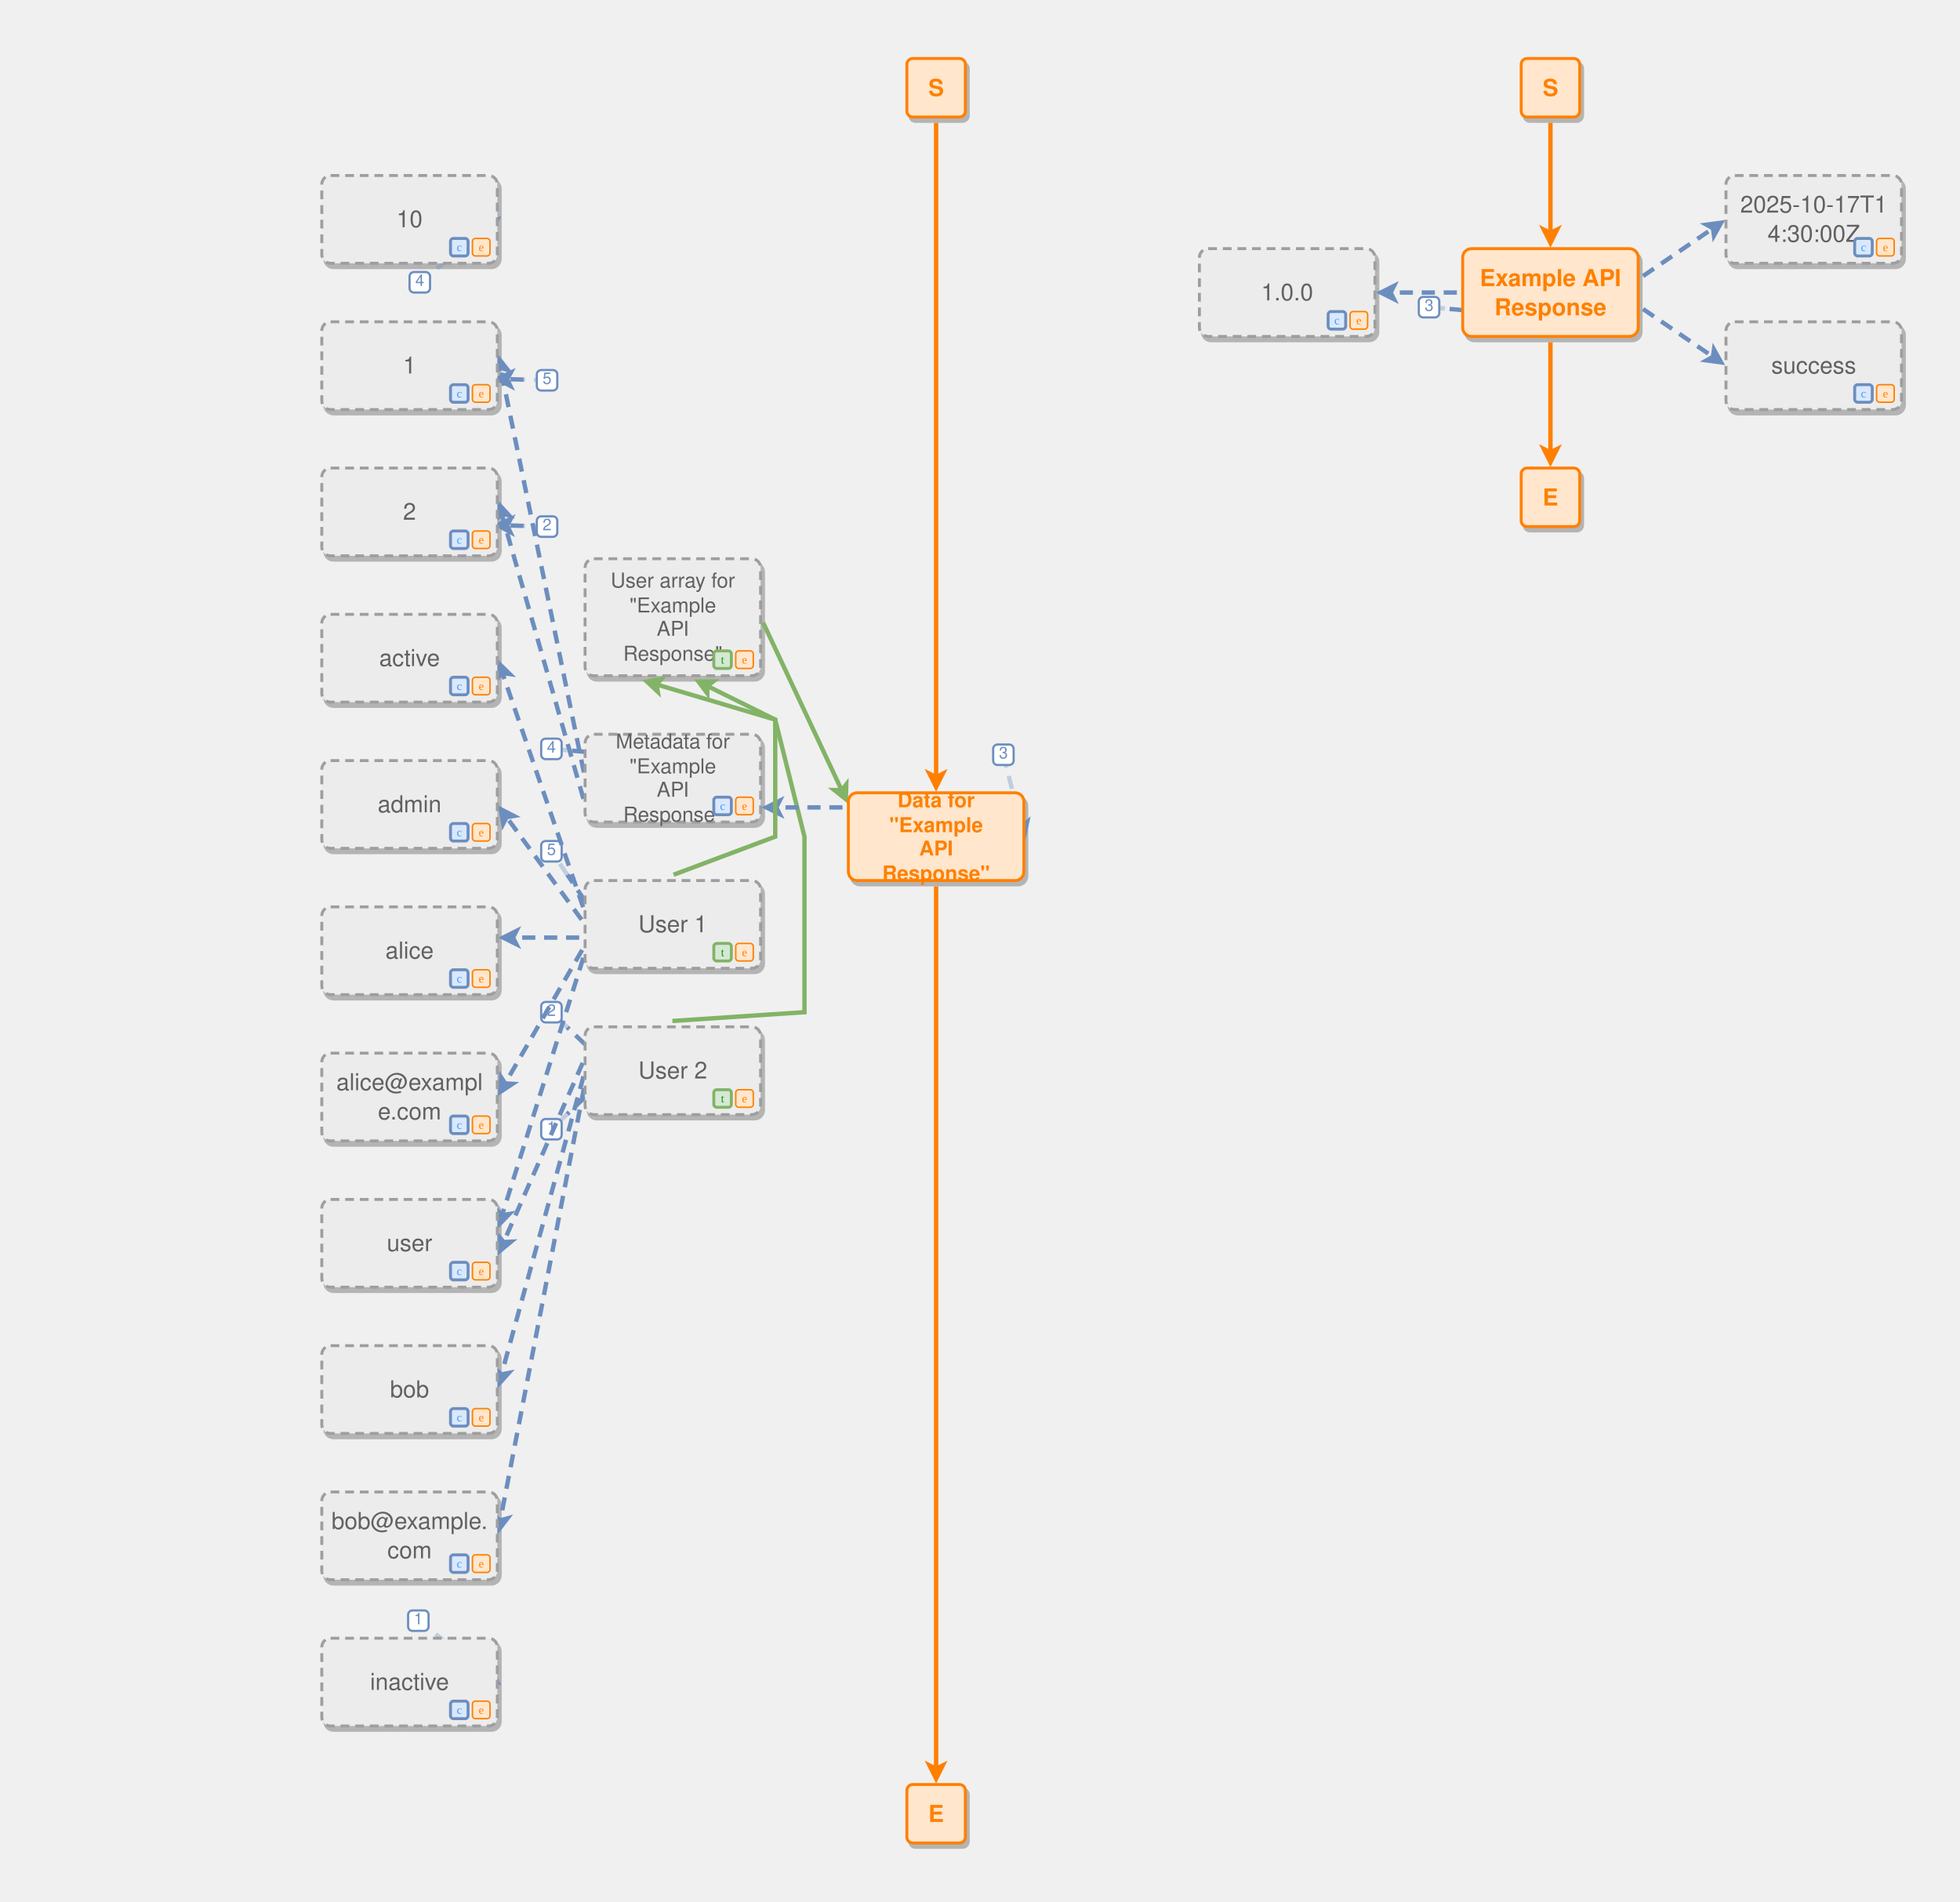
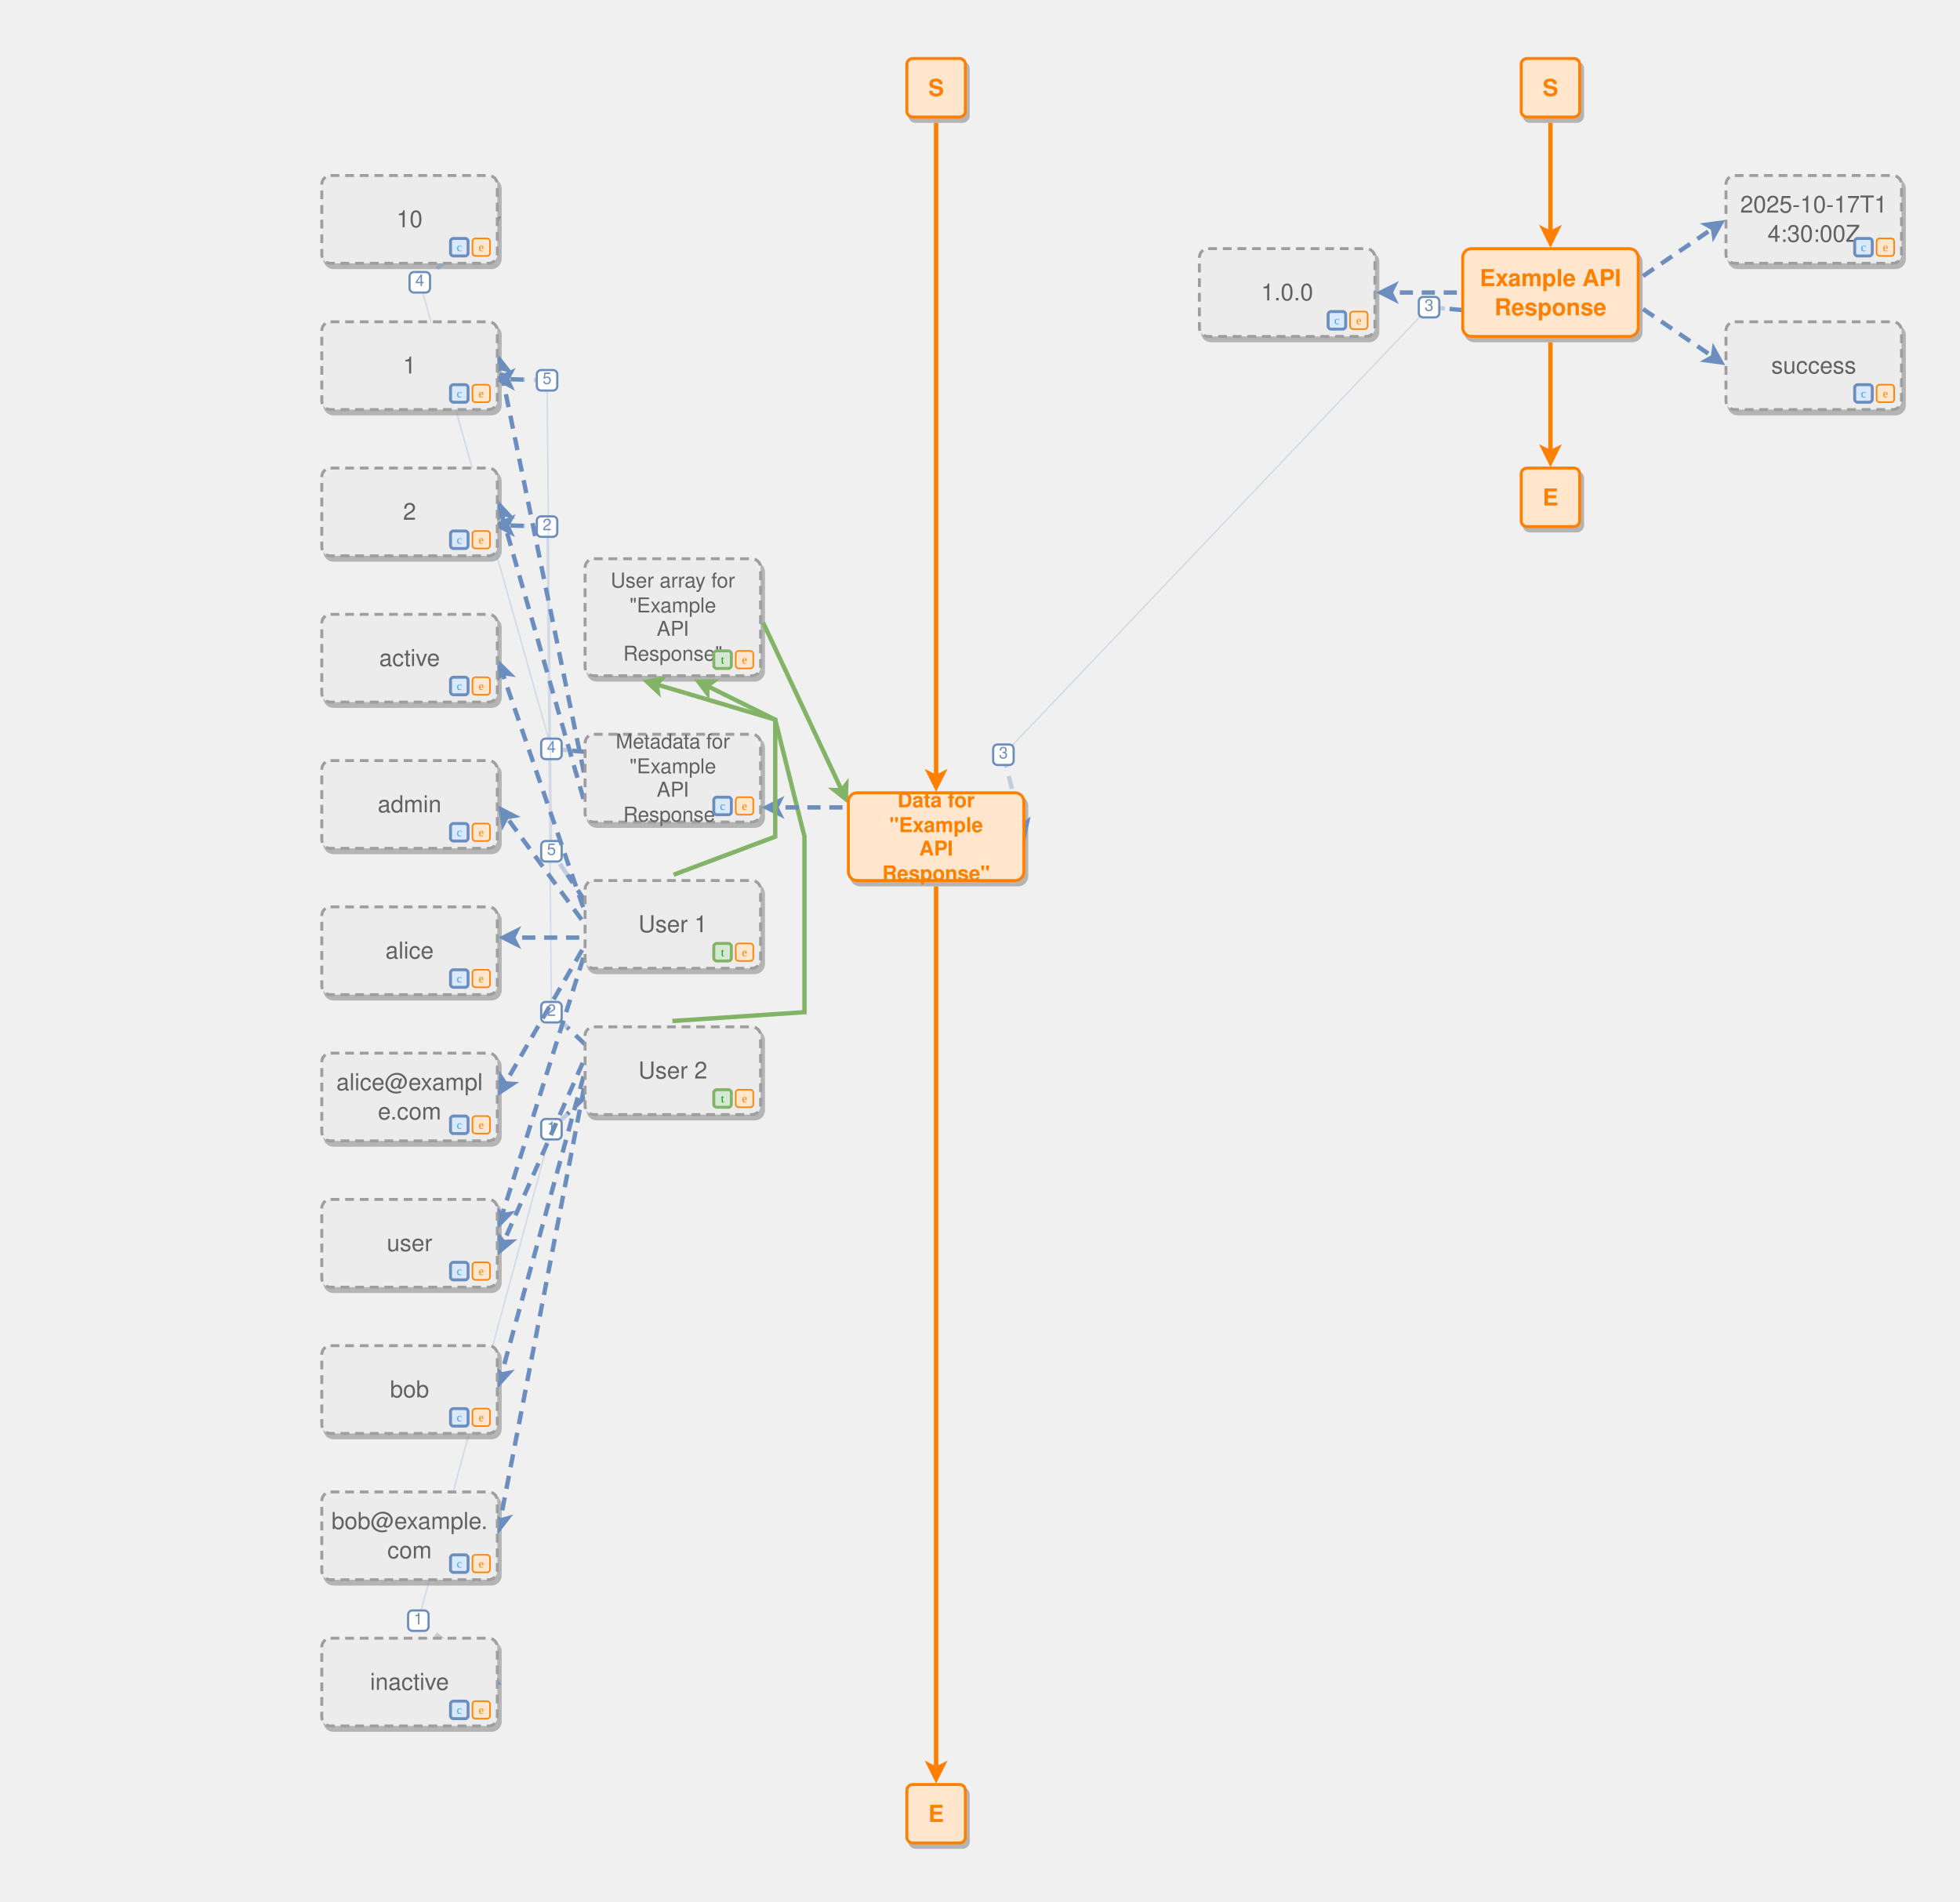
<svg xmlns="http://www.w3.org/2000/svg" width="1340" height="1300" viewBox="0 0 1340 1300">
  <defs>
  </defs>
  <g id="container-shells">
  </g>
  <g id="node-shadows">
    <rect x="220" y="220" width="120" height="60" rx="6" ry="6" fill="#000000" stroke="#000000" stroke-width="2" opacity="0.25" transform="translate(2,3)" />
    <rect x="400" y="702" width="120" height="60" rx="6" ry="6" fill="#000000" stroke="#000000" stroke-width="2" opacity="0.25" transform="translate(2,3)" />
    <rect x="400" y="382" width="120" height="80" rx="6" ry="6" fill="#000000" stroke="#000000" stroke-width="2" opacity="0.25" transform="translate(2,3)" />
    <rect x="220" y="420" width="120" height="60" rx="6" ry="6" fill="#000000" stroke="#000000" stroke-width="2" opacity="0.25" transform="translate(2,3)" />
    <rect x="220" y="520" width="120" height="60" rx="6" ry="6" fill="#000000" stroke="#000000" stroke-width="2" opacity="0.25" transform="translate(2,3)" />
    <rect x="220" y="620" width="120" height="60" rx="6" ry="6" fill="#000000" stroke="#000000" stroke-width="2" opacity="0.25" transform="translate(2,3)" />
    <rect x="220" y="720" width="120" height="60" rx="6" ry="6" fill="#000000" stroke="#000000" stroke-width="2" opacity="0.25" transform="translate(2,3)" />
    <rect x="220" y="920" width="120" height="60" rx="6" ry="6" fill="#000000" stroke="#000000" stroke-width="2" opacity="0.25" transform="translate(2,3)" />
    <rect x="220" y="1020" width="120" height="60" rx="6" ry="6" fill="#000000" stroke="#000000" stroke-width="2" opacity="0.25" transform="translate(2,3)" />
    <rect x="220" y="1120" width="120" height="60" rx="6" ry="6" fill="#000000" stroke="#000000" stroke-width="2" opacity="0.25" transform="translate(2,3)" />
    <rect x="1180" y="220" width="120" height="60" rx="6" ry="6" fill="#000000" stroke="#000000" stroke-width="2" opacity="0.25" transform="translate(2,3)" />
    <rect x="820" y="170" width="120" height="60" rx="6" ry="6" fill="#000000" stroke="#000000" stroke-width="2" opacity="0.25" transform="translate(2,3)" />
    <rect x="220" y="820" width="120" height="60" rx="6" ry="6" fill="#000000" stroke="#000000" stroke-width="2" opacity="0.25" transform="translate(2,3)" />
    <rect x="620" y="40" width="40" height="40" rx="4" ry="4" fill="#000000" stroke="#000000" stroke-width="2" opacity="0.25" transform="translate(2,3)" />
    <rect x="620" y="1220" width="40" height="40" rx="4" ry="4" fill="#000000" stroke="#000000" stroke-width="2" opacity="0.25" transform="translate(2,3)" />
    <rect x="1040" y="40" width="40" height="40" rx="4" ry="4" fill="#000000" stroke="#000000" stroke-width="2" opacity="0.25" transform="translate(2,3)" />
    <rect x="1040" y="320" width="40" height="40" rx="4" ry="4" fill="#000000" stroke="#000000" stroke-width="2" opacity="0.25" transform="translate(2,3)" />
    <rect x="220" y="120" width="120" height="60" rx="6" ry="6" fill="#000000" stroke="#000000" stroke-width="2" opacity="0.25" transform="translate(2,3)" />
    <rect x="220" y="320" width="120" height="60" rx="6" ry="6" fill="#000000" stroke="#000000" stroke-width="2" opacity="0.25" transform="translate(2,3)" />
    <rect x="1180" y="120" width="120" height="60" rx="6" ry="6" fill="#000000" stroke="#000000" stroke-width="2" opacity="0.25" transform="translate(2,3)" />
    <rect x="580" y="542" width="120" height="60" rx="6" ry="6" fill="#000000" stroke="#000000" stroke-width="2" opacity="0.25" transform="translate(2,3)" />
    <rect x="1000" y="170" width="120" height="60" rx="6" ry="6" fill="#000000" stroke="#000000" stroke-width="2" opacity="0.25" transform="translate(2,3)" />
    <rect x="400" y="502" width="120" height="60" rx="6" ry="6" fill="#000000" stroke="#000000" stroke-width="2" opacity="0.25" transform="translate(2,3)" />
    <rect x="400" y="602" width="120" height="60" rx="6" ry="6" fill="#000000" stroke="#000000" stroke-width="2" opacity="0.25" transform="translate(2,3)" />
  </g>
  <g id="edges">
    <g class="edge" data-edge-idx="0" data-edge-base="partof" data-edge-from="10" data-edge-to="11">
      <polyline points="459.70,698.01 550,692 550,572 530,492 448.77,467.91" fill="none" stroke="#82b366" stroke-width="3" />
      <path d="M 442.30 465.99 L 452.21 464.23 L 448.77 467.91 L 449.65 472.86 Z" fill="#82b366" stroke="#82b366" stroke-width="3" stroke-miterlimit="10" />
    </g>
    <g class="edge" data-edge-idx="1" data-edge-base="expresses" data-edge-from="10" data-edge-to="16">
      <line x1="398.94" y1="735.86" x2="342.85" y2="939.64" stroke="#6c8ebf" stroke-width="3" stroke-dasharray="9 6" />
      <path d="M 341.06 946.14 L 339.11 936.27 L 342.85 939.64 L 347.79 938.66 Z" fill="#6c8ebf" stroke="#6c8ebf" stroke-width="3" stroke-miterlimit="10" />
      <text x="370" y="837" text-anchor="middle" dominant-baseline="middle" font-family="Helvetica,Inter,Segoe UI,Arial" font-size="11" paint-order="stroke" stroke="#ffffff" stroke-width="3" stroke-linejoin="round" fill="#6c8ebf">
      </text>
    </g>
    <g class="edge" data-edge-idx="2" data-edge-base="expresses" data-edge-from="10" data-edge-to="17">
      <line x1="399.24" y1="743.93" x2="342.04" y2="1039.45" stroke="#6c8ebf" stroke-width="3" stroke-dasharray="9 6" />
      <path d="M 340.76 1046.07 L 338.05 1036.38 L 342.04 1039.45 L 346.89 1038.09 Z" fill="#6c8ebf" stroke="#6c8ebf" stroke-width="3" stroke-miterlimit="10" />
      <text x="370" y="891" text-anchor="middle" dominant-baseline="middle" font-family="Helvetica,Inter,Segoe UI,Arial" font-size="11" paint-order="stroke" stroke="#ffffff" stroke-width="3" stroke-linejoin="round" fill="#6c8ebf">
      </text>
    </g>
    <g class="edge" data-edge-idx="3" data-edge-base="expresses" data-edge-from="10" data-edge-to="18">
+       <line class="edge-ghost" x1="377.00" y1="772.00" x2="286.00" y2="1108.00" stroke="#6c8ebf" stroke-width="1" stroke-opacity="0.22" />
      <g class="edge-full" opacity="0">
        <line x1="377.00" y1="772.00" x2="286.00" y2="1108.00" stroke="#6c8ebf" stroke-width="3" stroke-dasharray="9 6" />
        <text x="331" y="940" text-anchor="middle" dominant-baseline="middle" font-family="Helvetica,Inter,Segoe UI,Arial" font-size="11" paint-order="stroke" stroke="#ffffff" stroke-width="3" stroke-linejoin="round" fill="#6c8ebf">
      </text>
      </g>
      <g class="edge-stub" data-stub-end="source">
        <line x1="400.00" y1="750.00" x2="387.82" y2="761.65" stroke="#6c8ebf" stroke-width="3" stroke-dasharray="9 6" />
        <line x1="387.82" y1="761.65" x2="377.00" y2="772.00" stroke="#6c8ebf" stroke-width="3" stroke-dasharray="9 6" stroke-opacity="0.35" />
        <g class="edge-badge">
          <rect x="370.00" y="765.00" width="14.00" height="14.00" rx="3" fill="#ffffff" stroke="#6c8ebf" stroke-width="1.5" />
          <text x="377.00" y="772.00" text-anchor="middle" dominant-baseline="central" font-size="11" font-family="Helvetica,Arial,sans-serif" fill="#6c8ebf">1</text>
        </g>
      </g>
      <g class="edge-stub" data-stub-end="target">
        <line x1="311.41" y1="1127.76" x2="334.67" y2="1145.86" stroke="#6c8ebf" stroke-width="3" stroke-dasharray="9 6" />
        <line x1="286.00" y1="1108.00" x2="311.41" y2="1127.76" stroke="#6c8ebf" stroke-width="3" stroke-dasharray="9 6" stroke-opacity="0.35" />
        <path d="M 340.00 1150.00 L 330.13 1148.03 L 334.67 1145.86 L 335.66 1140.92 Z" fill="#6c8ebf" stroke="#6c8ebf" stroke-width="3" stroke-miterlimit="10" />
        <g class="edge-badge">
          <rect x="279.00" y="1101.00" width="14.00" height="14.00" rx="3" fill="#ffffff" stroke="#6c8ebf" stroke-width="1.5" />
          <text x="286.00" y="1108.00" text-anchor="middle" dominant-baseline="central" font-size="11" font-family="Helvetica,Arial,sans-serif" fill="#6c8ebf">1</text>
        </g>
      </g>
    </g>
    <g class="edge" data-edge-idx="4" data-edge-base="expresses" data-edge-from="10" data-edge-to="20">
      <line x1="398.39" y1="726.66" x2="344.34" y2="849.16" stroke="#6c8ebf" stroke-width="3" stroke-dasharray="9 6" />
      <path d="M 341.61 855.34 L 341.13 845.29 L 344.34 849.16 L 349.36 848.92 Z" fill="#6c8ebf" stroke="#6c8ebf" stroke-width="3" stroke-miterlimit="10" />
      <text x="371" y="787" text-anchor="middle" dominant-baseline="middle" font-family="Helvetica,Inter,Segoe UI,Arial" font-size="11" paint-order="stroke" stroke="#ffffff" stroke-width="3" stroke-linejoin="round" fill="#6c8ebf">
      </text>
    </g>
    <g class="edge" data-edge-idx="5" data-edge-base="expresses" data-edge-from="10" data-edge-to="4">
+       <line class="edge-ghost" x1="377.00" y1="692.00" x2="374.00" y2="360.00" stroke="#6c8ebf" stroke-width="1" stroke-opacity="0.22" />
      <g class="edge-full" opacity="0">
        <line x1="377.00" y1="692.00" x2="374.00" y2="360.00" stroke="#6c8ebf" stroke-width="3" stroke-dasharray="9 6" />
        <text x="375" y="526" text-anchor="middle" dominant-baseline="middle" font-family="Helvetica,Inter,Segoe UI,Arial" font-size="11" paint-order="stroke" stroke="#ffffff" stroke-width="3" stroke-linejoin="round" fill="#6c8ebf">has id</text>
      </g>
      <g class="edge-stub" data-stub-end="source">
        <line x1="400.00" y1="714.00" x2="387.82" y2="702.35" stroke="#6c8ebf" stroke-width="3" stroke-dasharray="9 6" />
        <line x1="387.82" y1="702.35" x2="377.00" y2="692.00" stroke="#6c8ebf" stroke-width="3" stroke-dasharray="9 6" stroke-opacity="0.35" />
        <g class="edge-badge">
          <rect x="370.00" y="685.00" width="14.00" height="14.00" rx="3" fill="#ffffff" stroke="#6c8ebf" stroke-width="1.5" />
          <text x="377.00" y="692.00" text-anchor="middle" dominant-baseline="central" font-size="11" font-family="Helvetica,Arial,sans-serif" fill="#6c8ebf">2</text>
        </g>
      </g>
      <g class="edge-stub" data-stub-end="target">
        <line x1="358.00" y1="359.53" x2="346.75" y2="359.20" stroke="#6c8ebf" stroke-width="3" stroke-dasharray="9 6" />
        <line x1="374.00" y1="360.00" x2="358.00" y2="359.53" stroke="#6c8ebf" stroke-width="3" stroke-dasharray="9 6" stroke-opacity="0.35" />
        <path d="M 340.00 359.00 L 349.13 354.77 L 346.75 359.20 L 348.86 363.76 Z" fill="#6c8ebf" stroke="#6c8ebf" stroke-width="3" stroke-miterlimit="10" />
        <g class="edge-badge">
          <rect x="367.00" y="353.00" width="14.00" height="14.00" rx="3" fill="#ffffff" stroke="#6c8ebf" stroke-width="1.5" />
          <text x="374.00" y="360.00" text-anchor="middle" dominant-baseline="central" font-size="11" font-family="Helvetica,Arial,sans-serif" fill="#6c8ebf">2</text>
        </g>
      </g>
    </g>
    <g class="edge" data-edge-idx="6" data-edge-base="partof" data-edge-from="11" data-edge-to="6">
      <line x1="521.70" y1="425.62" x2="575.44" y2="540.27" stroke="#82b366" stroke-width="3" />
      <path d="M 578.30 546.38 L 570.41 540.14 L 575.44 540.27 L 578.56 536.32 Z" fill="#82b366" stroke="#82b366" stroke-width="3" stroke-miterlimit="10" />
    </g>
    <g class="edge" data-edge-idx="7" data-edge-base="leadsto" data-edge-from="21" data-edge-to="6">
      <line x1="640.00" y1="84.00" x2="640.00" y2="531.25" stroke="#ff8000" stroke-width="3" />
      <path d="M 640.00 538.00 L 635.50 529.00 L 640.00 531.25 L 644.50 529.00 Z" fill="#ff8000" stroke="#ff8000" stroke-width="3" stroke-miterlimit="10" />
    </g>
    <g class="edge" data-edge-idx="8" data-edge-base="leadsto" data-edge-from="23" data-edge-to="7">
      <line x1="1060.00" y1="84.00" x2="1060.00" y2="159.25" stroke="#ff8000" stroke-width="3" />
      <path d="M 1060.00 166.00 L 1055.50 157.00 L 1060.00 159.25 L 1064.50 157.00 Z" fill="#ff8000" stroke="#ff8000" stroke-width="3" stroke-miterlimit="10" />
    </g>
    <g class="edge" data-edge-idx="9" data-edge-base="leadsto" data-edge-from="6" data-edge-to="22">
      <line x1="640.00" y1="606.00" x2="640.00" y2="1209.25" stroke="#ff8000" stroke-width="3" />
      <path d="M 640.00 1216.00 L 635.50 1207.00 L 640.00 1209.25 L 644.50 1207.00 Z" fill="#ff8000" stroke="#ff8000" stroke-width="3" stroke-miterlimit="10" />
    </g>
    <g class="edge" data-edge-idx="10" data-edge-base="expresses" data-edge-from="6" data-edge-to="8">
      <line x1="576.00" y1="552.00" x2="530.75" y2="552.00" stroke="#6c8ebf" stroke-width="3" stroke-dasharray="9 6" />
      <path d="M 524.00 552.00 L 533.00 547.50 L 530.75 552.00 L 533.00 556.50 Z" fill="#6c8ebf" stroke="#6c8ebf" stroke-width="3" stroke-miterlimit="10" />
      <text x="553" y="552" text-anchor="middle" dominant-baseline="middle" font-family="Helvetica,Inter,Segoe UI,Arial" font-size="11" paint-order="stroke" stroke="#ffffff" stroke-width="3" stroke-linejoin="round" fill="#6c8ebf">
      </text>
    </g>
    <g class="edge" data-edge-idx="11" data-edge-base="expresses" data-edge-from="7" data-edge-to="19">
      <line x1="1123.30" y1="211.26" x2="1171.12" y2="243.93" stroke="#6c8ebf" stroke-width="3" stroke-dasharray="9 6" />
      <path d="M 1176.70 247.74 L 1166.73 246.38 L 1171.12 243.93 L 1171.81 238.95 Z" fill="#6c8ebf" stroke="#6c8ebf" stroke-width="3" stroke-miterlimit="10" />
      <text x="1147" y="227" text-anchor="middle" dominant-baseline="middle" font-family="Helvetica,Inter,Segoe UI,Arial" font-size="11" paint-order="stroke" stroke="#ffffff" stroke-width="3" stroke-linejoin="round" fill="#6c8ebf">
      </text>
    </g>
    <g class="edge" data-edge-idx="12" data-edge-base="expresses" data-edge-from="7" data-edge-to="2">
      <line x1="996.00" y1="200.00" x2="950.75" y2="200.00" stroke="#6c8ebf" stroke-width="3" stroke-dasharray="9 6" />
      <path d="M 944.00 200.00 L 953.00 195.50 L 950.75 200.00 L 953.00 204.50 Z" fill="#6c8ebf" stroke="#6c8ebf" stroke-width="3" stroke-miterlimit="10" />
      <text x="973" y="200" text-anchor="middle" dominant-baseline="middle" font-family="Helvetica,Inter,Segoe UI,Arial" font-size="11" paint-order="stroke" stroke="#ffffff" stroke-width="3" stroke-linejoin="round" fill="#6c8ebf">
      </text>
    </g>
    <g class="edge" data-edge-idx="13" data-edge-base="leadsto" data-edge-from="7" data-edge-to="24">
      <line x1="1060.00" y1="234.00" x2="1060.00" y2="309.25" stroke="#ff8000" stroke-width="3" />
      <path d="M 1060.00 316.00 L 1055.50 307.00 L 1060.00 309.25 L 1064.50 307.00 Z" fill="#ff8000" stroke="#ff8000" stroke-width="3" stroke-miterlimit="10" />
    </g>
    <g class="edge" data-edge-idx="14" data-edge-base="expresses" data-edge-from="7" data-edge-to="5">
      <line x1="1123.30" y1="188.74" x2="1171.12" y2="156.07" stroke="#6c8ebf" stroke-width="3" stroke-dasharray="9 6" />
      <path d="M 1176.70 152.26 L 1171.81 161.05 L 1171.12 156.07 L 1166.73 153.62 Z" fill="#6c8ebf" stroke="#6c8ebf" stroke-width="3" stroke-miterlimit="10" />
      <text x="1147" y="172" text-anchor="middle" dominant-baseline="middle" font-family="Helvetica,Inter,Segoe UI,Arial" font-size="11" paint-order="stroke" stroke="#ffffff" stroke-width="3" stroke-linejoin="round" fill="#6c8ebf">
      </text>
    </g>
    <g class="edge" data-edge-idx="15" data-edge-base="expresses" data-edge-from="7" data-edge-to="6">
+       <line class="edge-ghost" x1="977.00" y1="210.00" x2="686.00" y2="516.00" stroke="#6c8ebf" stroke-width="1" stroke-opacity="0.22" />
      <g class="edge-full" opacity="0">
        <line x1="977.00" y1="210.00" x2="686.00" y2="516.00" stroke="#6c8ebf" stroke-width="3" stroke-dasharray="9 6" />
        <text x="831" y="363" text-anchor="middle" dominant-baseline="middle" font-family="Helvetica,Inter,Segoe UI,Arial" font-size="11" paint-order="stroke" stroke="#ffffff" stroke-width="3" stroke-linejoin="round" fill="#6c8ebf">
      </text>
      </g>
      <g class="edge-stub" data-stub-end="source">
        <line x1="1000.00" y1="212.00" x2="987.82" y2="210.94" stroke="#6c8ebf" stroke-width="3" stroke-dasharray="9 6" />
        <line x1="987.82" y1="210.94" x2="977.00" y2="210.00" stroke="#6c8ebf" stroke-width="3" stroke-dasharray="9 6" stroke-opacity="0.35" />
        <g class="edge-badge">
          <rect x="970.00" y="203.00" width="14.00" height="14.00" rx="3" fill="#ffffff" stroke="#6c8ebf" stroke-width="1.5" />
          <text x="977.00" y="210.00" text-anchor="middle" dominant-baseline="central" font-size="11" font-family="Helvetica,Arial,sans-serif" fill="#6c8ebf">3</text>
        </g>
      </g>
      <g class="edge-stub" data-stub-end="target">
        <line x1="692.59" y1="542.35" x2="698.36" y2="565.45" stroke="#6c8ebf" stroke-width="3" stroke-dasharray="9 6" />
        <line x1="686.00" y1="516.00" x2="692.59" y2="542.35" stroke="#6c8ebf" stroke-width="3" stroke-dasharray="9 6" stroke-opacity="0.35" />
        <path d="M 700.00 572.00 L 693.45 564.36 L 698.36 565.45 L 702.18 562.18 Z" fill="#6c8ebf" stroke="#6c8ebf" stroke-width="3" stroke-miterlimit="10" />
        <g class="edge-badge">
          <rect x="679.00" y="509.00" width="14.00" height="14.00" rx="3" fill="#ffffff" stroke="#6c8ebf" stroke-width="1.5" />
          <text x="686.00" y="516.00" text-anchor="middle" dominant-baseline="central" font-size="11" font-family="Helvetica,Arial,sans-serif" fill="#6c8ebf">3</text>
        </g>
      </g>
    </g>
    <g class="edge" data-edge-idx="16" data-edge-base="expresses" data-edge-from="8" data-edge-to="1">
      <line x1="399.19" y1="528.08" x2="342.17" y2="251.53" stroke="#6c8ebf" stroke-width="3" stroke-dasharray="9 6" />
      <path d="M 340.81 244.92 L 347.03 252.82 L 342.17 251.53 L 338.22 254.64 Z" fill="#6c8ebf" stroke="#6c8ebf" stroke-width="3" stroke-miterlimit="10" />
      <text x="370" y="389" text-anchor="middle" dominant-baseline="middle" font-family="Helvetica,Inter,Segoe UI,Arial" font-size="11" paint-order="stroke" stroke="#ffffff" stroke-width="3" stroke-linejoin="round" fill="#6c8ebf">
      </text>
    </g>
    <g class="edge" data-edge-idx="17" data-edge-base="expresses" data-edge-from="8" data-edge-to="3">
+       <line class="edge-ghost" x1="377.00" y1="512.00" x2="287.00" y2="193.00" stroke="#6c8ebf" stroke-width="1" stroke-opacity="0.22" />
      <g class="edge-full" opacity="0">
        <line x1="377.00" y1="512.00" x2="287.00" y2="193.00" stroke="#6c8ebf" stroke-width="3" stroke-dasharray="9 6" />
        <text x="332" y="352" text-anchor="middle" dominant-baseline="middle" font-family="Helvetica,Inter,Segoe UI,Arial" font-size="11" paint-order="stroke" stroke="#ffffff" stroke-width="3" stroke-linejoin="round" fill="#6c8ebf">
      </text>
      </g>
      <g class="edge-stub" data-stub-end="source">
        <line x1="400.00" y1="514.00" x2="387.82" y2="512.94" stroke="#6c8ebf" stroke-width="3" stroke-dasharray="9 6" />
        <line x1="387.82" y1="512.94" x2="377.00" y2="512.00" stroke="#6c8ebf" stroke-width="3" stroke-dasharray="9 6" stroke-opacity="0.35" />
        <g class="edge-badge">
          <rect x="370.00" y="505.00" width="14.00" height="14.00" rx="3" fill="#ffffff" stroke="#6c8ebf" stroke-width="1.5" />
          <text x="377.00" y="512.00" text-anchor="middle" dominant-baseline="central" font-size="11" font-family="Helvetica,Arial,sans-serif" fill="#6c8ebf">4</text>
        </g>
      </g>
      <g class="edge-stub" data-stub-end="target">
        <line x1="311.94" y1="172.76" x2="334.76" y2="154.25" stroke="#6c8ebf" stroke-width="3" stroke-dasharray="9 6" />
        <line x1="287.00" y1="193.00" x2="311.94" y2="172.76" stroke="#6c8ebf" stroke-width="3" stroke-dasharray="9 6" stroke-opacity="0.35" />
        <path d="M 340.00 150.00 L 335.85 159.16 L 334.76 154.25 L 330.18 152.18 Z" fill="#6c8ebf" stroke="#6c8ebf" stroke-width="3" stroke-miterlimit="10" />
        <g class="edge-badge">
          <rect x="280.00" y="186.00" width="14.00" height="14.00" rx="3" fill="#ffffff" stroke="#6c8ebf" stroke-width="1.5" />
          <text x="287.00" y="193.00" text-anchor="middle" dominant-baseline="central" font-size="11" font-family="Helvetica,Arial,sans-serif" fill="#6c8ebf">4</text>
        </g>
      </g>
    </g>
    <g class="edge" data-edge-idx="18" data-edge-base="expresses" data-edge-from="8" data-edge-to="4">
      <line x1="398.90" y1="546.16" x2="342.97" y2="351.33" stroke="#6c8ebf" stroke-width="3" stroke-dasharray="9 6" />
      <path d="M 341.10 344.84 L 347.91 352.25 L 342.97 351.33 L 339.26 354.74 Z" fill="#6c8ebf" stroke="#6c8ebf" stroke-width="3" stroke-miterlimit="10" />
      <text x="370" y="448" text-anchor="middle" dominant-baseline="middle" font-family="Helvetica,Inter,Segoe UI,Arial" font-size="11" paint-order="stroke" stroke="#ffffff" stroke-width="3" stroke-linejoin="round" fill="#6c8ebf">
      </text>
    </g>
    <g class="edge" data-edge-idx="19" data-edge-base="expresses" data-edge-from="9" data-edge-to="1">
+       <line class="edge-ghost" x1="377.00" y1="582.00" x2="374.00" y2="260.00" stroke="#6c8ebf" stroke-width="1" stroke-opacity="0.22" />
      <g class="edge-full" opacity="0">
        <line x1="377.00" y1="582.00" x2="374.00" y2="260.00" stroke="#6c8ebf" stroke-width="3" stroke-dasharray="9 6" />
        <text x="375" y="421" text-anchor="middle" dominant-baseline="middle" font-family="Helvetica,Inter,Segoe UI,Arial" font-size="11" paint-order="stroke" stroke="#ffffff" stroke-width="3" stroke-linejoin="round" fill="#6c8ebf">has id</text>
      </g>
      <g class="edge-stub" data-stub-end="source">
        <line x1="400.00" y1="616.00" x2="387.82" y2="598.00" stroke="#6c8ebf" stroke-width="3" stroke-dasharray="9 6" />
        <line x1="387.82" y1="598.00" x2="377.00" y2="582.00" stroke="#6c8ebf" stroke-width="3" stroke-dasharray="9 6" stroke-opacity="0.35" />
        <g class="edge-badge">
          <rect x="370.00" y="575.00" width="14.00" height="14.00" rx="3" fill="#ffffff" stroke="#6c8ebf" stroke-width="1.5" />
          <text x="377.00" y="582.00" text-anchor="middle" dominant-baseline="central" font-size="11" font-family="Helvetica,Arial,sans-serif" fill="#6c8ebf">5</text>
        </g>
      </g>
      <g class="edge-stub" data-stub-end="target">
        <line x1="358.00" y1="259.53" x2="346.75" y2="259.20" stroke="#6c8ebf" stroke-width="3" stroke-dasharray="9 6" />
        <line x1="374.00" y1="260.00" x2="358.00" y2="259.53" stroke="#6c8ebf" stroke-width="3" stroke-dasharray="9 6" stroke-opacity="0.35" />
        <path d="M 340.00 259.00 L 349.13 254.77 L 346.75 259.20 L 348.86 263.76 Z" fill="#6c8ebf" stroke="#6c8ebf" stroke-width="3" stroke-miterlimit="10" />
        <g class="edge-badge">
          <rect x="367.00" y="253.00" width="14.00" height="14.00" rx="3" fill="#ffffff" stroke="#6c8ebf" stroke-width="1.5" />
          <text x="374.00" y="260.00" text-anchor="middle" dominant-baseline="central" font-size="11" font-family="Helvetica,Arial,sans-serif" fill="#6c8ebf">5</text>
        </g>
      </g>
    </g>
    <g class="edge" data-edge-idx="20" data-edge-base="partof" data-edge-from="9" data-edge-to="11">
      <polyline points="460.51,598.03 530,572 530,492 483.54,468.97" fill="none" stroke="#82b366" stroke-width="3" />
      <path d="M 477.49 465.97 L 487.55 465.93 L 483.54 468.97 L 483.55 474.00 Z" fill="#82b366" stroke="#82b366" stroke-width="3" stroke-miterlimit="10" />
    </g>
    <g class="edge" data-edge-idx="21" data-edge-base="expresses" data-edge-from="9" data-edge-to="12">
      <line x1="398.70" y1="620.22" x2="343.50" y2="460.16" stroke="#6c8ebf" stroke-width="3" stroke-dasharray="9 6" />
      <path d="M 341.30 453.78 L 348.49 460.82 L 343.50 460.16 L 339.98 463.76 Z" fill="#6c8ebf" stroke="#6c8ebf" stroke-width="3" stroke-miterlimit="10" />
      <text x="370" y="540" text-anchor="middle" dominant-baseline="middle" font-family="Helvetica,Inter,Segoe UI,Arial" font-size="11" paint-order="stroke" stroke="#ffffff" stroke-width="3" stroke-linejoin="round" fill="#6c8ebf">
      </text>
    </g>
    <g class="edge" data-edge-idx="22" data-edge-base="expresses" data-edge-from="9" data-edge-to="13">
      <line x1="397.64" y1="628.77" x2="346.35" y2="558.68" stroke="#6c8ebf" stroke-width="3" stroke-dasharray="9 6" />
      <path d="M 342.36 553.23 L 351.31 557.83 L 346.35 558.68 L 344.04 563.15 Z" fill="#6c8ebf" stroke="#6c8ebf" stroke-width="3" stroke-miterlimit="10" />
      <text x="371" y="593" text-anchor="middle" dominant-baseline="middle" font-family="Helvetica,Inter,Segoe UI,Arial" font-size="11" paint-order="stroke" stroke="#ffffff" stroke-width="3" stroke-linejoin="round" fill="#6c8ebf">
      </text>
    </g>
    <g class="edge" data-edge-idx="23" data-edge-base="expresses" data-edge-from="9" data-edge-to="14">
      <line x1="396.00" y1="641.00" x2="350.75" y2="641.00" stroke="#6c8ebf" stroke-width="3" stroke-dasharray="9 6" />
      <path d="M 344.00 641.00 L 353.00 636.50 L 350.75 641.00 L 353.00 645.50 Z" fill="#6c8ebf" stroke="#6c8ebf" stroke-width="3" stroke-miterlimit="10" />
      <text x="373" y="641" text-anchor="middle" dominant-baseline="middle" font-family="Helvetica,Inter,Segoe UI,Arial" font-size="11" paint-order="stroke" stroke="#ffffff" stroke-width="3" stroke-linejoin="round" fill="#6c8ebf">
      </text>
    </g>
    <g class="edge" data-edge-idx="24" data-edge-base="expresses" data-edge-from="9" data-edge-to="15">
      <line x1="398.00" y1="649.46" x2="345.37" y2="740.69" stroke="#6c8ebf" stroke-width="3" stroke-dasharray="9 6" />
      <path d="M 342.00 746.54 L 342.60 736.49 L 345.37 740.69 L 350.39 740.99 Z" fill="#6c8ebf" stroke="#6c8ebf" stroke-width="3" stroke-miterlimit="10" />
      <text x="371" y="694" text-anchor="middle" dominant-baseline="middle" font-family="Helvetica,Inter,Segoe UI,Arial" font-size="11" paint-order="stroke" stroke="#ffffff" stroke-width="3" stroke-linejoin="round" fill="#6c8ebf">
      </text>
    </g>
    <g class="edge" data-edge-idx="25" data-edge-base="expresses" data-edge-from="9" data-edge-to="20">
      <line x1="398.80" y1="654.81" x2="343.24" y2="830.75" stroke="#6c8ebf" stroke-width="3" stroke-dasharray="9 6" />
      <path d="M 341.20 837.19 L 339.62 827.25 L 343.24 830.75 L 348.21 829.96 Z" fill="#6c8ebf" stroke="#6c8ebf" stroke-width="3" stroke-miterlimit="10" />
      <text x="370" y="742" text-anchor="middle" dominant-baseline="middle" font-family="Helvetica,Inter,Segoe UI,Arial" font-size="11" paint-order="stroke" stroke="#ffffff" stroke-width="3" stroke-linejoin="round" fill="#6c8ebf">
      </text>
    </g>
  </g>
  <g id="nodes">
    <rect x="220" y="220" width="120" height="60" rx="6" ry="6" fill="#ececec" stroke="#9e9e9e" stroke-width="2" stroke-dasharray="6 4" />
    <text x="280" y="250" text-anchor="middle" dominant-baseline="middle" font-family="Helvetica,Inter,Segoe UI,Arial" font-size="16" font-weight="normal" fill="#616161">1</text>
    <rect x="308" y="263" width="12" height="12" rx="2" ry="2" fill="#dae8fc" stroke="#6c8ebf" stroke-width="2" />
    <text x="314.0" y="269.0" text-anchor="middle" dominant-baseline="central" font-size="8" fill="#3399ff">c</text>
    <rect x="323" y="263" width="12" height="12" rx="2" ry="2" fill="#ffe6cc" stroke="#ff8000" stroke-width="1" />
    <text x="329.0" y="269.0" text-anchor="middle" dominant-baseline="central" font-size="8" fill="#ff8000">e</text>
    <rect x="400" y="702" width="120" height="60" rx="6" ry="6" fill="#ececec" stroke="#9e9e9e" stroke-width="2" stroke-dasharray="6 4" />
    <text x="460" y="732" text-anchor="middle" dominant-baseline="middle" font-family="Helvetica,Inter,Segoe UI,Arial" font-size="16" font-weight="normal" fill="#616161">User 2</text>
    <rect x="488" y="745" width="12" height="12" rx="2" ry="2" fill="#d5e8d4" stroke="#82b366" stroke-width="2" />
    <text x="494.0" y="751.0" text-anchor="middle" dominant-baseline="central" font-size="8" fill="#009900">t</text>
    <rect x="503" y="745" width="12" height="12" rx="2" ry="2" fill="#ffe6cc" stroke="#ff8000" stroke-width="1" />
    <text x="509.0" y="751.0" text-anchor="middle" dominant-baseline="central" font-size="8" fill="#ff8000">e</text>
    <rect x="400" y="382" width="120" height="80" rx="6" ry="6" fill="#ececec" stroke="#9e9e9e" stroke-width="2" stroke-dasharray="6 4" />
    <text x="460" y="397" text-anchor="middle" dominant-baseline="middle" font-family="Helvetica,Inter,Segoe UI,Arial" font-size="14" font-weight="normal" fill="#616161">User array for</text>
    <text x="460" y="414" text-anchor="middle" dominant-baseline="middle" font-family="Helvetica,Inter,Segoe UI,Arial" font-size="14" font-weight="normal" fill="#616161">"Example</text>
    <text x="460" y="430" text-anchor="middle" dominant-baseline="middle" font-family="Helvetica,Inter,Segoe UI,Arial" font-size="14" font-weight="normal" fill="#616161">API</text>
    <text x="460" y="447" text-anchor="middle" dominant-baseline="middle" font-family="Helvetica,Inter,Segoe UI,Arial" font-size="14" font-weight="normal" fill="#616161">Response"</text>
    <rect x="488" y="445" width="12" height="12" rx="2" ry="2" fill="#d5e8d4" stroke="#82b366" stroke-width="2" />
    <text x="494.0" y="451.0" text-anchor="middle" dominant-baseline="central" font-size="8" fill="#009900">t</text>
    <rect x="503" y="445" width="12" height="12" rx="2" ry="2" fill="#ffe6cc" stroke="#ff8000" stroke-width="1" />
    <text x="509.0" y="451.0" text-anchor="middle" dominant-baseline="central" font-size="8" fill="#ff8000">e</text>
    <rect x="220" y="420" width="120" height="60" rx="6" ry="6" fill="#ececec" stroke="#9e9e9e" stroke-width="2" stroke-dasharray="6 4" />
    <text x="280" y="450" text-anchor="middle" dominant-baseline="middle" font-family="Helvetica,Inter,Segoe UI,Arial" font-size="16" font-weight="normal" fill="#616161">active</text>
    <rect x="308" y="463" width="12" height="12" rx="2" ry="2" fill="#dae8fc" stroke="#6c8ebf" stroke-width="2" />
    <text x="314.0" y="469.0" text-anchor="middle" dominant-baseline="central" font-size="8" fill="#3399ff">c</text>
    <rect x="323" y="463" width="12" height="12" rx="2" ry="2" fill="#ffe6cc" stroke="#ff8000" stroke-width="1" />
    <text x="329.0" y="469.0" text-anchor="middle" dominant-baseline="central" font-size="8" fill="#ff8000">e</text>
    <rect x="220" y="520" width="120" height="60" rx="6" ry="6" fill="#ececec" stroke="#9e9e9e" stroke-width="2" stroke-dasharray="6 4" />
    <text x="280" y="550" text-anchor="middle" dominant-baseline="middle" font-family="Helvetica,Inter,Segoe UI,Arial" font-size="16" font-weight="normal" fill="#616161">admin</text>
    <rect x="308" y="563" width="12" height="12" rx="2" ry="2" fill="#dae8fc" stroke="#6c8ebf" stroke-width="2" />
    <text x="314.0" y="569.0" text-anchor="middle" dominant-baseline="central" font-size="8" fill="#3399ff">c</text>
    <rect x="323" y="563" width="12" height="12" rx="2" ry="2" fill="#ffe6cc" stroke="#ff8000" stroke-width="1" />
    <text x="329.0" y="569.0" text-anchor="middle" dominant-baseline="central" font-size="8" fill="#ff8000">e</text>
    <rect x="220" y="620" width="120" height="60" rx="6" ry="6" fill="#ececec" stroke="#9e9e9e" stroke-width="2" stroke-dasharray="6 4" />
    <text x="280" y="650" text-anchor="middle" dominant-baseline="middle" font-family="Helvetica,Inter,Segoe UI,Arial" font-size="16" font-weight="normal" fill="#616161">alice</text>
    <rect x="308" y="663" width="12" height="12" rx="2" ry="2" fill="#dae8fc" stroke="#6c8ebf" stroke-width="2" />
    <text x="314.0" y="669.0" text-anchor="middle" dominant-baseline="central" font-size="8" fill="#3399ff">c</text>
    <rect x="323" y="663" width="12" height="12" rx="2" ry="2" fill="#ffe6cc" stroke="#ff8000" stroke-width="1" />
    <text x="329.0" y="669.0" text-anchor="middle" dominant-baseline="central" font-size="8" fill="#ff8000">e</text>
    <rect x="220" y="720" width="120" height="60" rx="6" ry="6" fill="#ececec" stroke="#9e9e9e" stroke-width="2" stroke-dasharray="6 4" />
    <text x="280" y="740" text-anchor="middle" dominant-baseline="middle" font-family="Helvetica,Inter,Segoe UI,Arial" font-size="16" font-weight="normal" fill="#616161">alice@exampl</text>
    <text x="280" y="760" text-anchor="middle" dominant-baseline="middle" font-family="Helvetica,Inter,Segoe UI,Arial" font-size="16" font-weight="normal" fill="#616161">e.com</text>
    <rect x="308" y="763" width="12" height="12" rx="2" ry="2" fill="#dae8fc" stroke="#6c8ebf" stroke-width="2" />
    <text x="314.0" y="769.0" text-anchor="middle" dominant-baseline="central" font-size="8" fill="#3399ff">c</text>
    <rect x="323" y="763" width="12" height="12" rx="2" ry="2" fill="#ffe6cc" stroke="#ff8000" stroke-width="1" />
    <text x="329.0" y="769.0" text-anchor="middle" dominant-baseline="central" font-size="8" fill="#ff8000">e</text>
    <rect x="220" y="920" width="120" height="60" rx="6" ry="6" fill="#ececec" stroke="#9e9e9e" stroke-width="2" stroke-dasharray="6 4" />
    <text x="280" y="950" text-anchor="middle" dominant-baseline="middle" font-family="Helvetica,Inter,Segoe UI,Arial" font-size="16" font-weight="normal" fill="#616161">bob</text>
    <rect x="308" y="963" width="12" height="12" rx="2" ry="2" fill="#dae8fc" stroke="#6c8ebf" stroke-width="2" />
    <text x="314.0" y="969.0" text-anchor="middle" dominant-baseline="central" font-size="8" fill="#3399ff">c</text>
    <rect x="323" y="963" width="12" height="12" rx="2" ry="2" fill="#ffe6cc" stroke="#ff8000" stroke-width="1" />
    <text x="329.0" y="969.0" text-anchor="middle" dominant-baseline="central" font-size="8" fill="#ff8000">e</text>
    <rect x="220" y="1020" width="120" height="60" rx="6" ry="6" fill="#ececec" stroke="#9e9e9e" stroke-width="2" stroke-dasharray="6 4" />
    <text x="280" y="1040" text-anchor="middle" dominant-baseline="middle" font-family="Helvetica,Inter,Segoe UI,Arial" font-size="16" font-weight="normal" fill="#616161">bob@example.</text>
    <text x="280" y="1060" text-anchor="middle" dominant-baseline="middle" font-family="Helvetica,Inter,Segoe UI,Arial" font-size="16" font-weight="normal" fill="#616161">com</text>
    <rect x="308" y="1063" width="12" height="12" rx="2" ry="2" fill="#dae8fc" stroke="#6c8ebf" stroke-width="2" />
    <text x="314.0" y="1069.0" text-anchor="middle" dominant-baseline="central" font-size="8" fill="#3399ff">c</text>
    <rect x="323" y="1063" width="12" height="12" rx="2" ry="2" fill="#ffe6cc" stroke="#ff8000" stroke-width="1" />
    <text x="329.0" y="1069.0" text-anchor="middle" dominant-baseline="central" font-size="8" fill="#ff8000">e</text>
    <rect x="220" y="1120" width="120" height="60" rx="6" ry="6" fill="#ececec" stroke="#9e9e9e" stroke-width="2" stroke-dasharray="6 4" />
    <text x="280" y="1150" text-anchor="middle" dominant-baseline="middle" font-family="Helvetica,Inter,Segoe UI,Arial" font-size="16" font-weight="normal" fill="#616161">inactive</text>
    <rect x="308" y="1163" width="12" height="12" rx="2" ry="2" fill="#dae8fc" stroke="#6c8ebf" stroke-width="2" />
    <text x="314.0" y="1169.0" text-anchor="middle" dominant-baseline="central" font-size="8" fill="#3399ff">c</text>
    <rect x="323" y="1163" width="12" height="12" rx="2" ry="2" fill="#ffe6cc" stroke="#ff8000" stroke-width="1" />
    <text x="329.0" y="1169.0" text-anchor="middle" dominant-baseline="central" font-size="8" fill="#ff8000">e</text>
    <rect x="1180" y="220" width="120" height="60" rx="6" ry="6" fill="#ececec" stroke="#9e9e9e" stroke-width="2" stroke-dasharray="6 4" />
    <text x="1240" y="250" text-anchor="middle" dominant-baseline="middle" font-family="Helvetica,Inter,Segoe UI,Arial" font-size="16" font-weight="normal" fill="#616161">success</text>
    <rect x="1268" y="263" width="12" height="12" rx="2" ry="2" fill="#dae8fc" stroke="#6c8ebf" stroke-width="2" />
    <text x="1274.0" y="269.0" text-anchor="middle" dominant-baseline="central" font-size="8" fill="#3399ff">c</text>
    <rect x="1283" y="263" width="12" height="12" rx="2" ry="2" fill="#ffe6cc" stroke="#ff8000" stroke-width="1" />
    <text x="1289.0" y="269.0" text-anchor="middle" dominant-baseline="central" font-size="8" fill="#ff8000">e</text>
    <rect x="820" y="170" width="120" height="60" rx="6" ry="6" fill="#ececec" stroke="#9e9e9e" stroke-width="2" stroke-dasharray="6 4" />
    <text x="880" y="200" text-anchor="middle" dominant-baseline="middle" font-family="Helvetica,Inter,Segoe UI,Arial" font-size="16" font-weight="normal" fill="#616161">1.0.0</text>
    <rect x="908" y="213" width="12" height="12" rx="2" ry="2" fill="#dae8fc" stroke="#6c8ebf" stroke-width="2" />
    <text x="914.0" y="219.0" text-anchor="middle" dominant-baseline="central" font-size="8" fill="#3399ff">c</text>
    <rect x="923" y="213" width="12" height="12" rx="2" ry="2" fill="#ffe6cc" stroke="#ff8000" stroke-width="1" />
    <text x="929.0" y="219.0" text-anchor="middle" dominant-baseline="central" font-size="8" fill="#ff8000">e</text>
    <rect x="220" y="820" width="120" height="60" rx="6" ry="6" fill="#ececec" stroke="#9e9e9e" stroke-width="2" stroke-dasharray="6 4" />
    <text x="280" y="850" text-anchor="middle" dominant-baseline="middle" font-family="Helvetica,Inter,Segoe UI,Arial" font-size="16" font-weight="normal" fill="#616161">user</text>
    <rect x="308" y="863" width="12" height="12" rx="2" ry="2" fill="#dae8fc" stroke="#6c8ebf" stroke-width="2" />
    <text x="314.0" y="869.0" text-anchor="middle" dominant-baseline="central" font-size="8" fill="#3399ff">c</text>
    <rect x="323" y="863" width="12" height="12" rx="2" ry="2" fill="#ffe6cc" stroke="#ff8000" stroke-width="1" />
    <text x="329.0" y="869.0" text-anchor="middle" dominant-baseline="central" font-size="8" fill="#ff8000">e</text>
    <rect x="620" y="40" width="40" height="40" rx="4" ry="4" fill="#ffe6cc" stroke="#ff8000" stroke-width="2" />
    <text x="640" y="60" text-anchor="middle" dominant-baseline="middle" font-family="Helvetica,Inter,Segoe UI,Arial" font-size="16" font-weight="bold" fill="#ff8000">S</text>
    <rect x="620" y="1220" width="40" height="40" rx="4" ry="4" fill="#ffe6cc" stroke="#ff8000" stroke-width="2" />
    <text x="640" y="1240" text-anchor="middle" dominant-baseline="middle" font-family="Helvetica,Inter,Segoe UI,Arial" font-size="16" font-weight="bold" fill="#ff8000">E</text>
    <rect x="1040" y="40" width="40" height="40" rx="4" ry="4" fill="#ffe6cc" stroke="#ff8000" stroke-width="2" />
    <text x="1060" y="60" text-anchor="middle" dominant-baseline="middle" font-family="Helvetica,Inter,Segoe UI,Arial" font-size="16" font-weight="bold" fill="#ff8000">S</text>
    <rect x="1040" y="320" width="40" height="40" rx="4" ry="4" fill="#ffe6cc" stroke="#ff8000" stroke-width="2" />
    <text x="1060" y="340" text-anchor="middle" dominant-baseline="middle" font-family="Helvetica,Inter,Segoe UI,Arial" font-size="16" font-weight="bold" fill="#ff8000">E</text>
    <rect x="220" y="120" width="120" height="60" rx="6" ry="6" fill="#ececec" stroke="#9e9e9e" stroke-width="2" stroke-dasharray="6 4" />
    <text x="280" y="150" text-anchor="middle" dominant-baseline="middle" font-family="Helvetica,Inter,Segoe UI,Arial" font-size="16" font-weight="normal" fill="#616161">10</text>
    <rect x="308" y="163" width="12" height="12" rx="2" ry="2" fill="#dae8fc" stroke="#6c8ebf" stroke-width="2" />
    <text x="314.0" y="169.0" text-anchor="middle" dominant-baseline="central" font-size="8" fill="#3399ff">c</text>
    <rect x="323" y="163" width="12" height="12" rx="2" ry="2" fill="#ffe6cc" stroke="#ff8000" stroke-width="1" />
    <text x="329.0" y="169.0" text-anchor="middle" dominant-baseline="central" font-size="8" fill="#ff8000">e</text>
    <rect x="220" y="320" width="120" height="60" rx="6" ry="6" fill="#ececec" stroke="#9e9e9e" stroke-width="2" stroke-dasharray="6 4" />
    <text x="280" y="350" text-anchor="middle" dominant-baseline="middle" font-family="Helvetica,Inter,Segoe UI,Arial" font-size="16" font-weight="normal" fill="#616161">2</text>
    <rect x="308" y="363" width="12" height="12" rx="2" ry="2" fill="#dae8fc" stroke="#6c8ebf" stroke-width="2" />
    <text x="314.0" y="369.0" text-anchor="middle" dominant-baseline="central" font-size="8" fill="#3399ff">c</text>
    <rect x="323" y="363" width="12" height="12" rx="2" ry="2" fill="#ffe6cc" stroke="#ff8000" stroke-width="1" />
    <text x="329.0" y="369.0" text-anchor="middle" dominant-baseline="central" font-size="8" fill="#ff8000">e</text>
    <rect x="1180" y="120" width="120" height="60" rx="6" ry="6" fill="#ececec" stroke="#9e9e9e" stroke-width="2" stroke-dasharray="6 4" />
    <text x="1240" y="140" text-anchor="middle" dominant-baseline="middle" font-family="Helvetica,Inter,Segoe UI,Arial" font-size="16" font-weight="normal" fill="#616161">2025-10-17T1</text>
    <text x="1240" y="160" text-anchor="middle" dominant-baseline="middle" font-family="Helvetica,Inter,Segoe UI,Arial" font-size="16" font-weight="normal" fill="#616161">4:30:00Z</text>
    <rect x="1268" y="163" width="12" height="12" rx="2" ry="2" fill="#dae8fc" stroke="#6c8ebf" stroke-width="2" />
    <text x="1274.0" y="169.0" text-anchor="middle" dominant-baseline="central" font-size="8" fill="#3399ff">c</text>
    <rect x="1283" y="163" width="12" height="12" rx="2" ry="2" fill="#ffe6cc" stroke="#ff8000" stroke-width="1" />
    <text x="1289.0" y="169.0" text-anchor="middle" dominant-baseline="central" font-size="8" fill="#ff8000">e</text>
    <rect x="580" y="542" width="120" height="60" rx="6" ry="6" fill="#ffe6cc" stroke="#ff8000" stroke-width="2" />
    <text x="640" y="547" text-anchor="middle" dominant-baseline="middle" font-family="Helvetica,Inter,Segoe UI,Arial" font-size="14" font-weight="bold" fill="#ff8000">Data for</text>
    <text x="640" y="564" text-anchor="middle" dominant-baseline="middle" font-family="Helvetica,Inter,Segoe UI,Arial" font-size="14" font-weight="bold" fill="#ff8000">"Example</text>
    <text x="640" y="580" text-anchor="middle" dominant-baseline="middle" font-family="Helvetica,Inter,Segoe UI,Arial" font-size="14" font-weight="bold" fill="#ff8000">API</text>
    <text x="640" y="597" text-anchor="middle" dominant-baseline="middle" font-family="Helvetica,Inter,Segoe UI,Arial" font-size="14" font-weight="bold" fill="#ff8000">Response"</text>
    <rect x="1000" y="170" width="120" height="60" rx="6" ry="6" fill="#ffe6cc" stroke="#ff8000" stroke-width="2" />
    <text x="1060" y="190" text-anchor="middle" dominant-baseline="middle" font-family="Helvetica,Inter,Segoe UI,Arial" font-size="16" font-weight="bold" fill="#ff8000">Example API</text>
    <text x="1060" y="210" text-anchor="middle" dominant-baseline="middle" font-family="Helvetica,Inter,Segoe UI,Arial" font-size="16" font-weight="bold" fill="#ff8000">Response</text>
    <rect x="400" y="502" width="120" height="60" rx="6" ry="6" fill="#ececec" stroke="#9e9e9e" stroke-width="2" stroke-dasharray="6 4" />
    <text x="460" y="507" text-anchor="middle" dominant-baseline="middle" font-family="Helvetica,Inter,Segoe UI,Arial" font-size="14" font-weight="normal" fill="#616161">Metadata for</text>
    <text x="460" y="524" text-anchor="middle" dominant-baseline="middle" font-family="Helvetica,Inter,Segoe UI,Arial" font-size="14" font-weight="normal" fill="#616161">"Example</text>
    <text x="460" y="540" text-anchor="middle" dominant-baseline="middle" font-family="Helvetica,Inter,Segoe UI,Arial" font-size="14" font-weight="normal" fill="#616161">API</text>
    <text x="460" y="557" text-anchor="middle" dominant-baseline="middle" font-family="Helvetica,Inter,Segoe UI,Arial" font-size="14" font-weight="normal" fill="#616161">Response"</text>
    <rect x="488" y="545" width="12" height="12" rx="2" ry="2" fill="#dae8fc" stroke="#6c8ebf" stroke-width="2" />
    <text x="494.0" y="551.0" text-anchor="middle" dominant-baseline="central" font-size="8" fill="#3399ff">c</text>
    <rect x="503" y="545" width="12" height="12" rx="2" ry="2" fill="#ffe6cc" stroke="#ff8000" stroke-width="1" />
    <text x="509.0" y="551.0" text-anchor="middle" dominant-baseline="central" font-size="8" fill="#ff8000">e</text>
    <rect x="400" y="602" width="120" height="60" rx="6" ry="6" fill="#ececec" stroke="#9e9e9e" stroke-width="2" stroke-dasharray="6 4" />
    <text x="460" y="632" text-anchor="middle" dominant-baseline="middle" font-family="Helvetica,Inter,Segoe UI,Arial" font-size="16" font-weight="normal" fill="#616161">User 1</text>
    <rect x="488" y="645" width="12" height="12" rx="2" ry="2" fill="#d5e8d4" stroke="#82b366" stroke-width="2" />
    <text x="494.0" y="651.0" text-anchor="middle" dominant-baseline="central" font-size="8" fill="#009900">t</text>
    <rect x="503" y="645" width="12" height="12" rx="2" ry="2" fill="#ffe6cc" stroke="#ff8000" stroke-width="1" />
    <text x="509.0" y="651.0" text-anchor="middle" dominant-baseline="central" font-size="8" fill="#ff8000">e</text>
  </g>
</svg>
